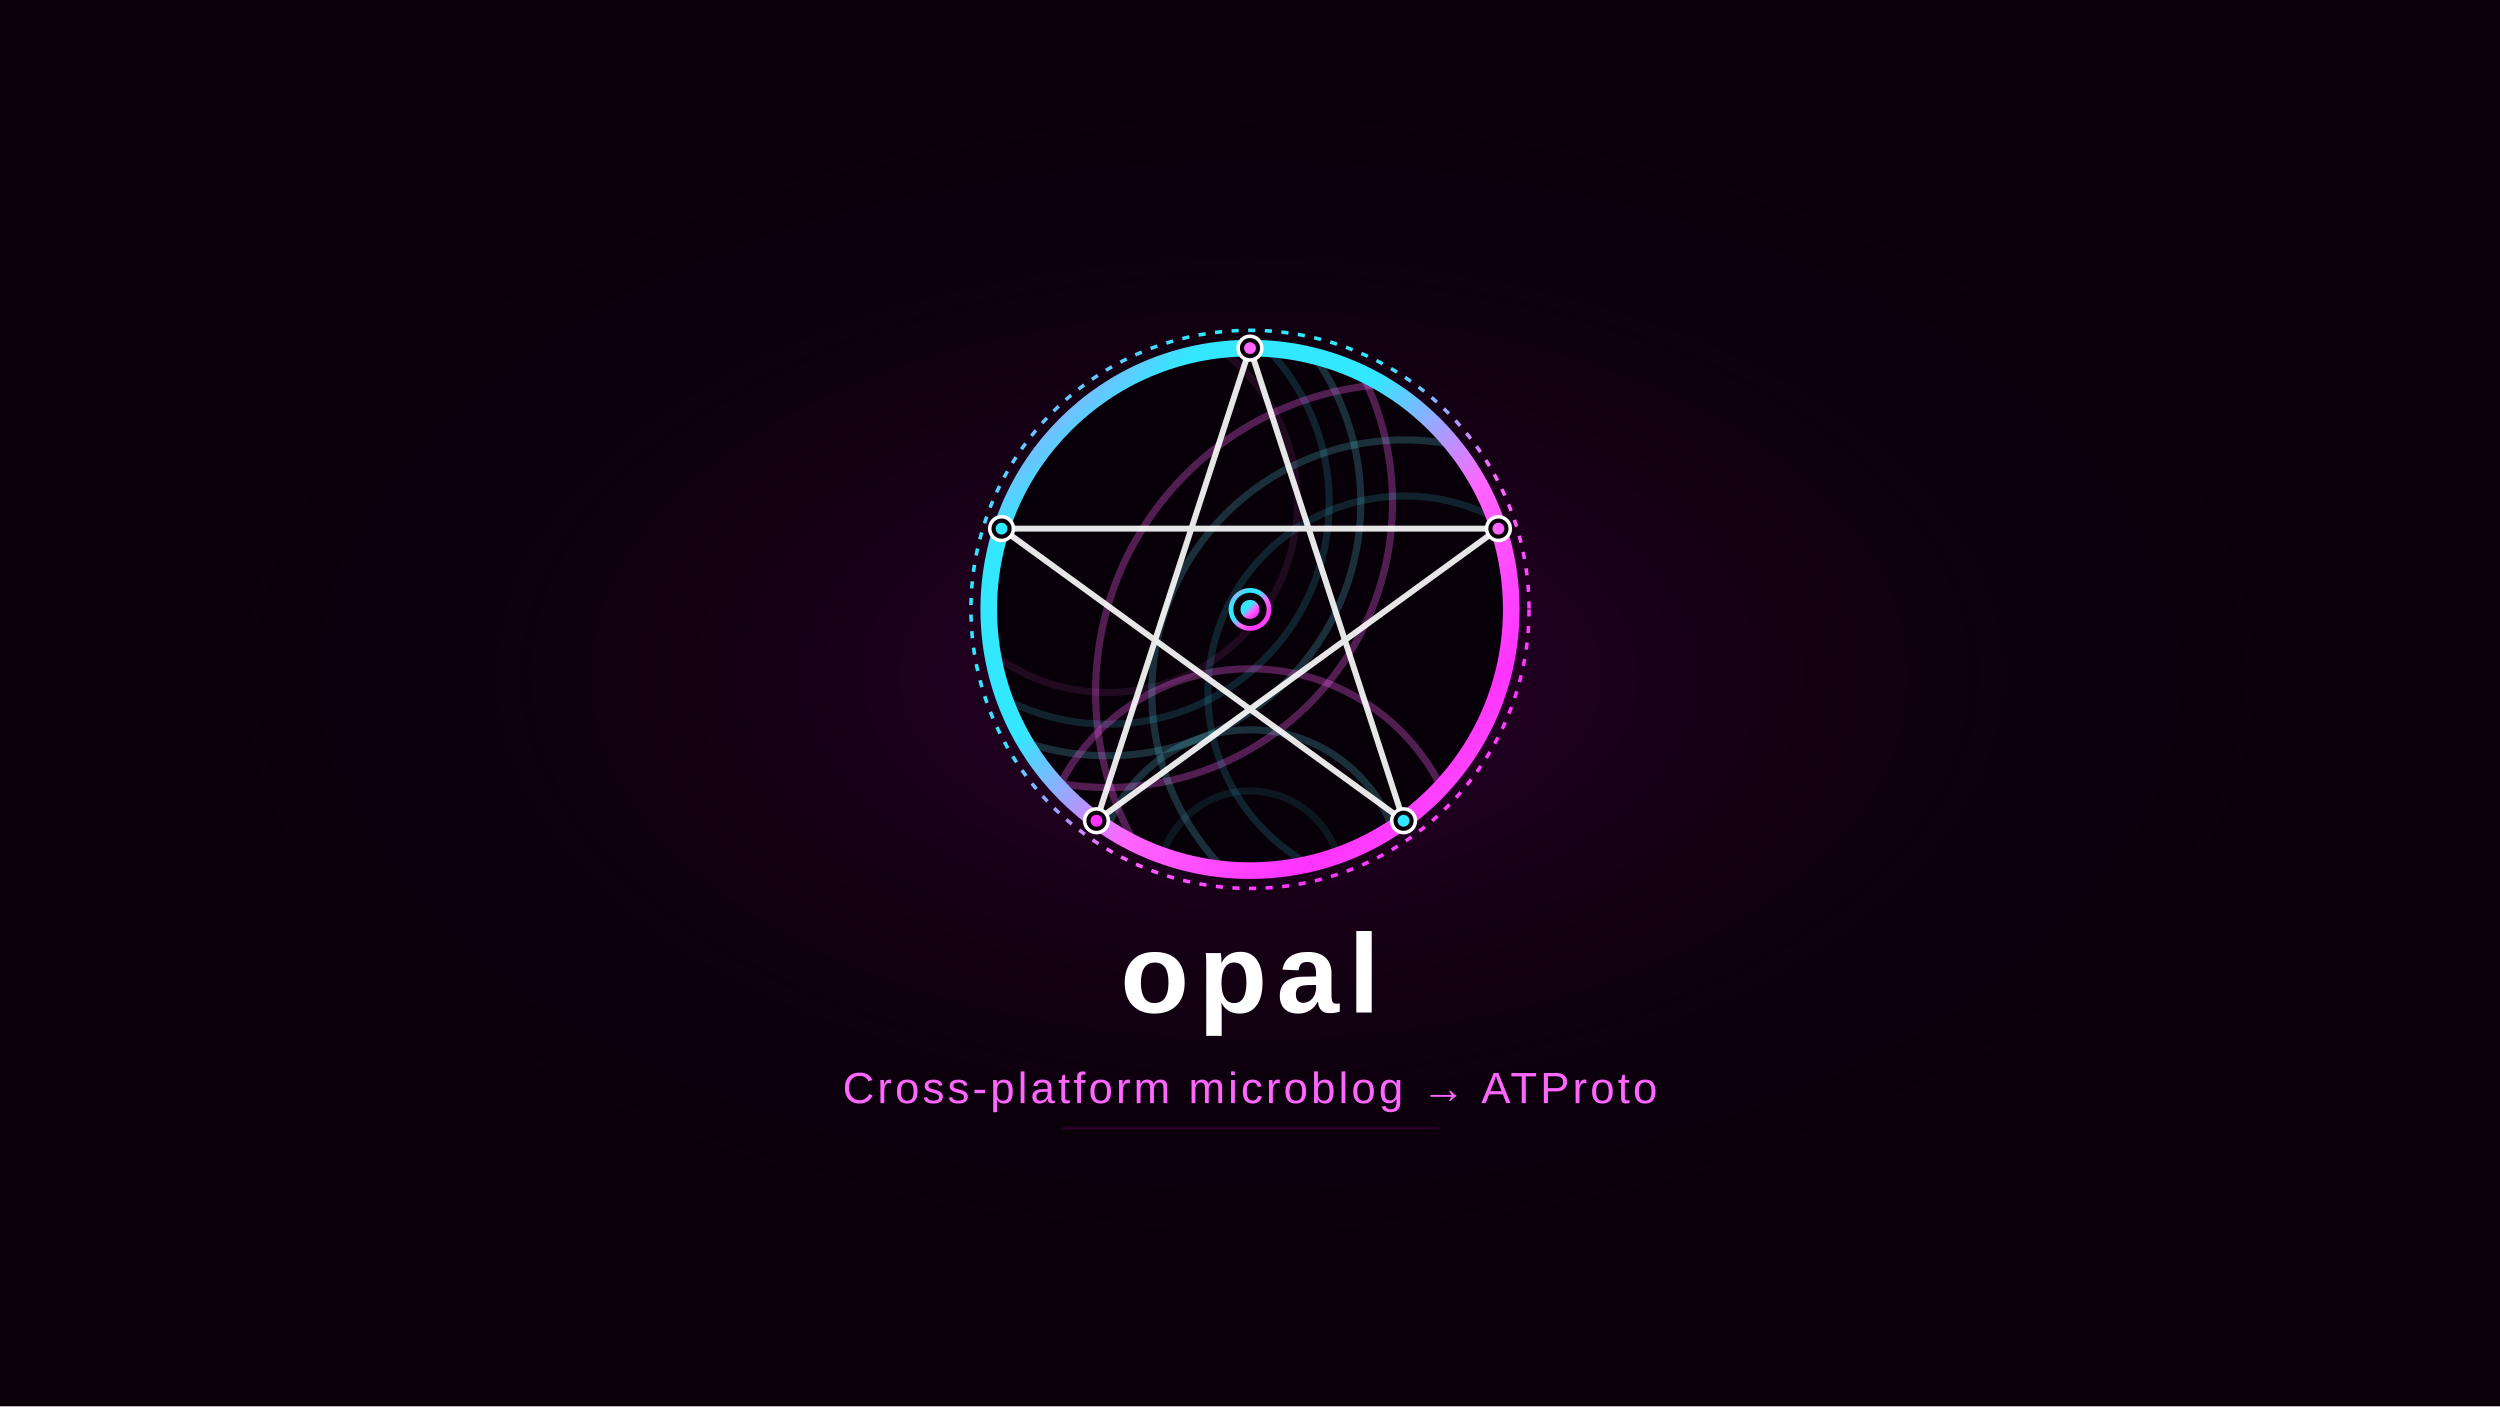
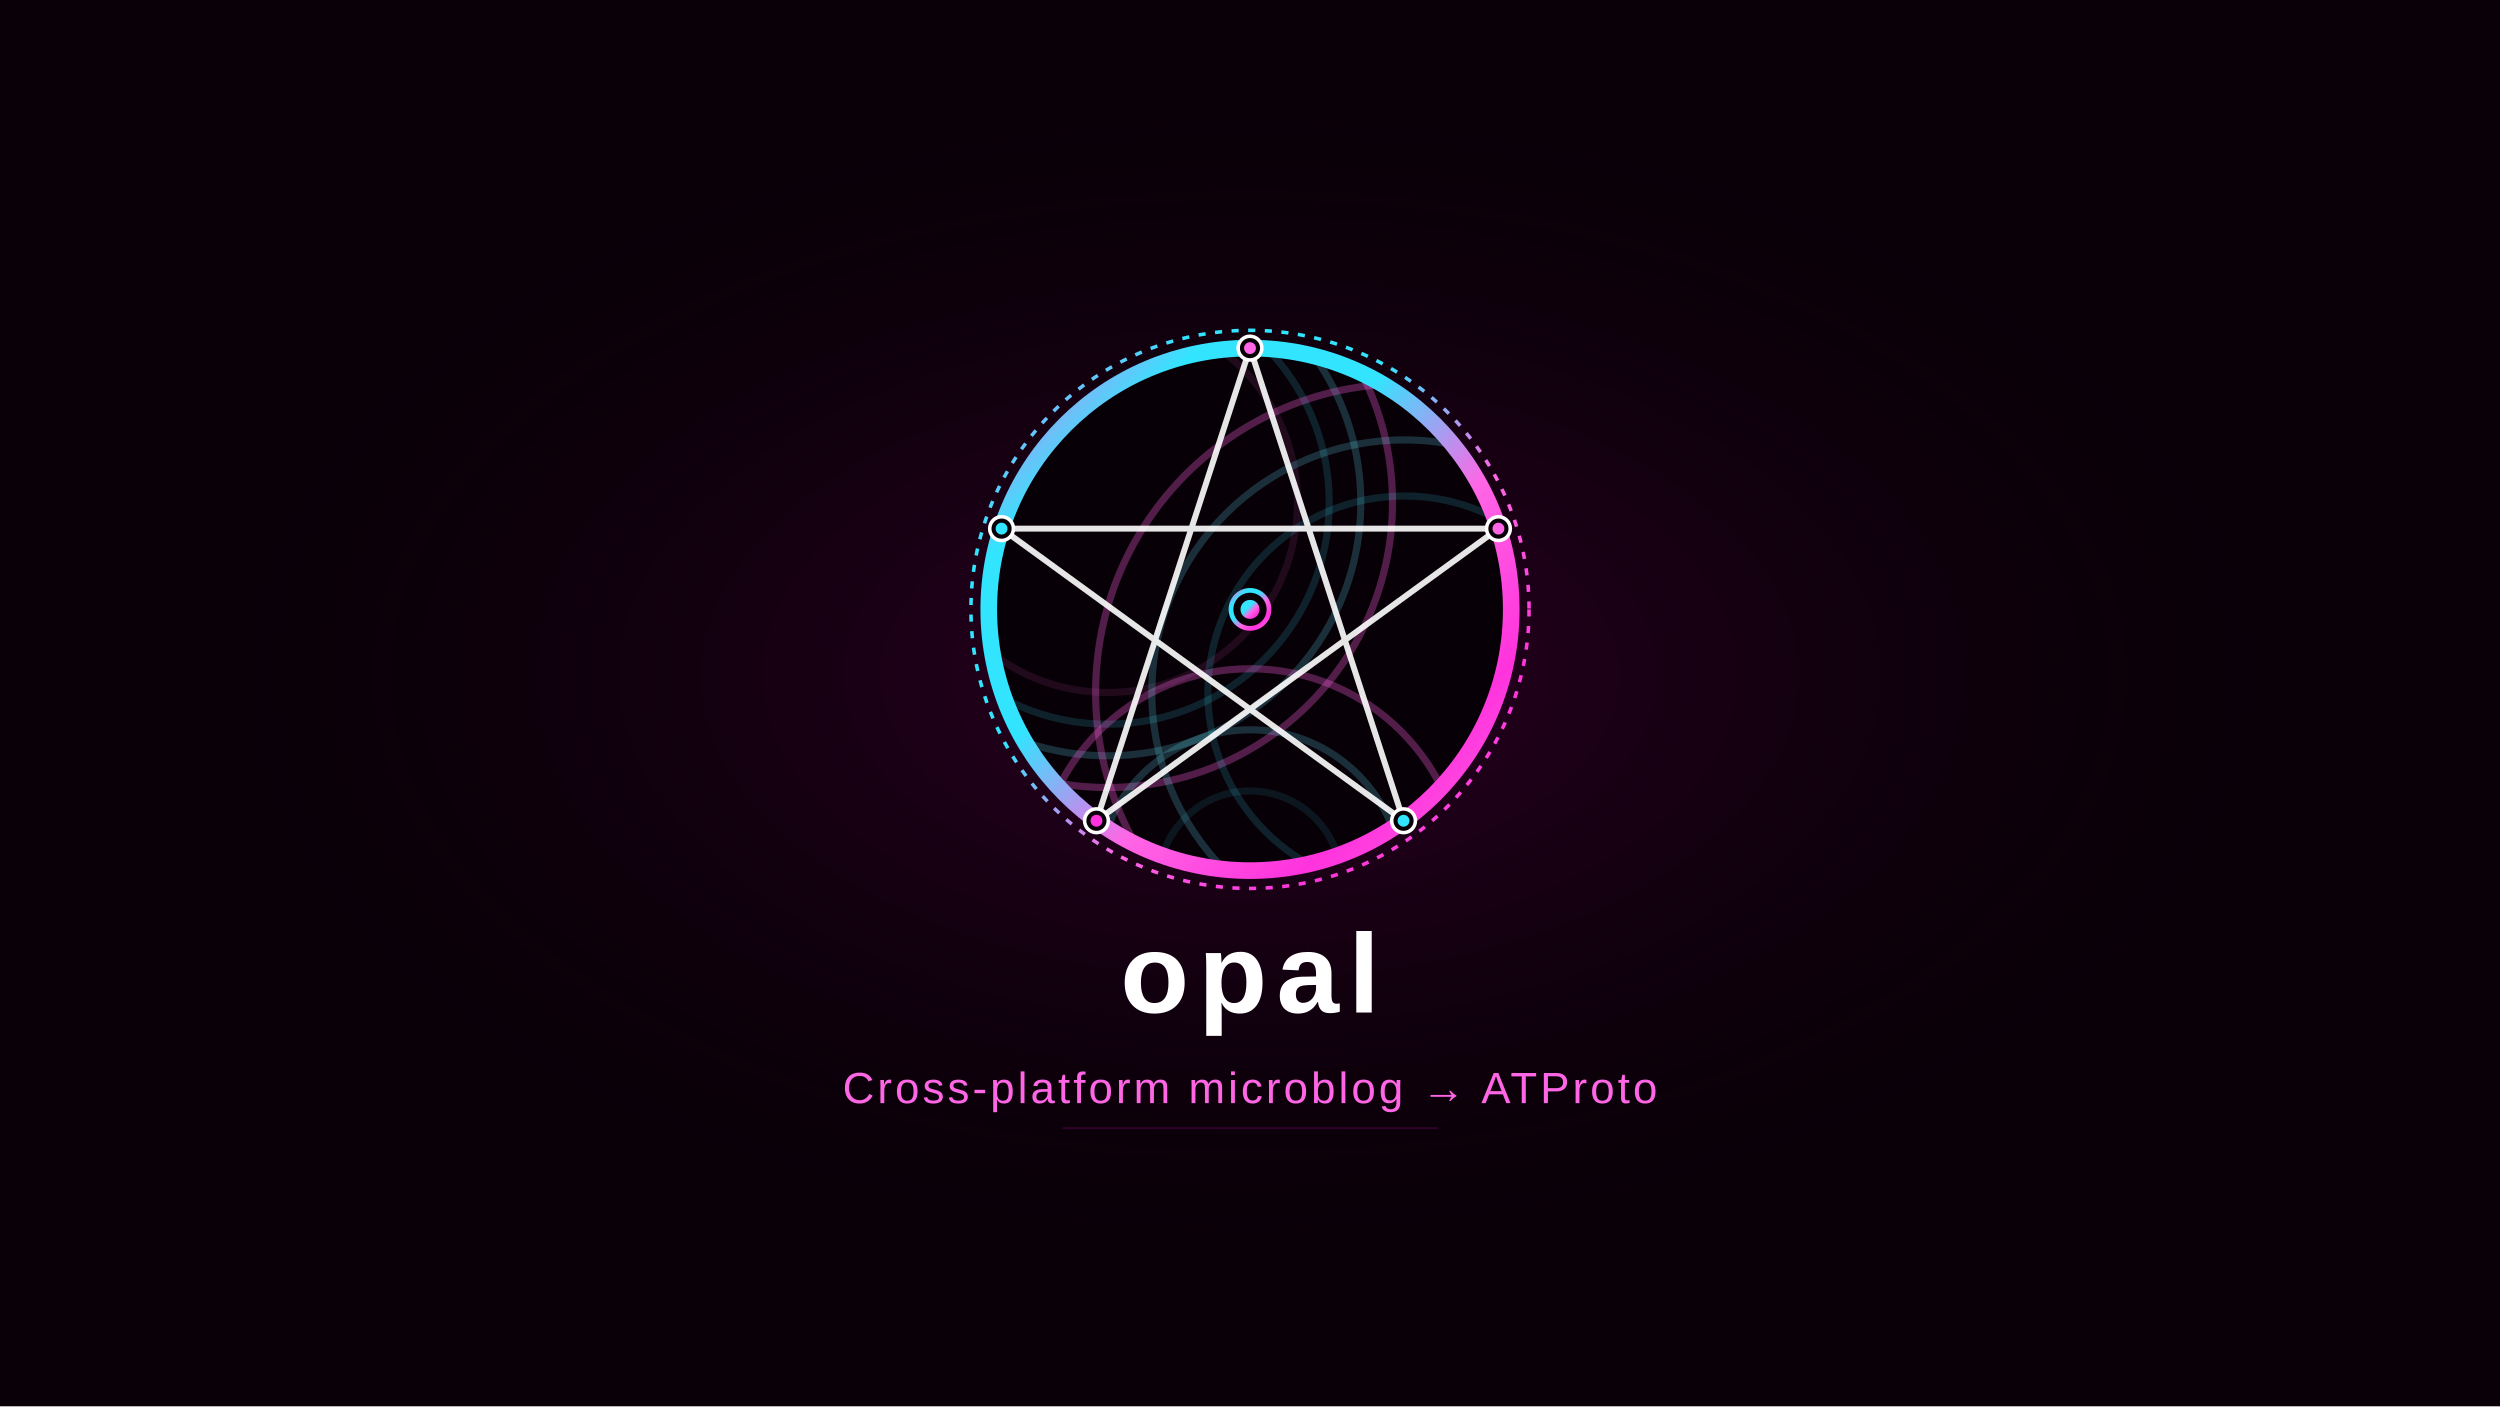
<svg xmlns="http://www.w3.org/2000/svg" viewBox="0 0 1600 900" width="1600" height="900">
  <defs>
    <radialGradient id="bgGlowOpal" cx="50%" cy="48%" r="42%">
-       <stop offset="0%" stop-color="#3a003a" stop-opacity="0.8" />
-       <stop offset="100%" stop-color="#0a000a" stop-opacity="0" />
+       <stop offset="0%" stop-color="#3a0030" stop-opacity="0.8" />
+       <stop offset="100%" stop-color="#0a0008" stop-opacity="0" />
    </radialGradient>
    <linearGradient id="opalPlay" x1="0%" y1="0%" x2="100%" y2="100%">
-       <stop offset="0%" stop-color="#ff66ff" />
-       <stop offset="20%" stop-color="#33e7ff" />
-       <stop offset="40%" stop-color="#33e7ff" />
-       <stop offset="60%" stop-color="#ff66ff" />
-       <stop offset="80%" stop-color="#ff33ff" />
-       <stop offset="100%" stop-color="#ff66ff" />
+       <stop offset="0%" stop-color="#ff66e5" />
+       <stop offset="20%" stop-color="#33e4ff" />
+       <stop offset="40%" stop-color="#33e4ff" />
+       <stop offset="60%" stop-color="#ff66e5" />
+       <stop offset="80%" stop-color="#ff33dd" />
+       <stop offset="100%" stop-color="#ff66e5" />
    </linearGradient>
    <clipPath id="innerClipOpal">
      <circle cx="250" cy="250" r="220" />
    </clipPath>
  </defs>
-   <rect width="1600" height="900" fill="#0a000a" />
+   <rect width="1600" height="900" fill="#0a0008" />
  <rect width="1600" height="900" fill="url(#bgGlowOpal)" />
  <svg x="610" y="200" width="380" height="380" viewBox="0 0 500 500">
    <defs>
      <linearGradient id="opalPlay" x1="0%" y1="0%" x2="100%" y2="100%">
-         <stop offset="0%" stop-color="#ff66ff" />
-         <stop offset="20%" stop-color="#33e7ff" />
-         <stop offset="40%" stop-color="#33e7ff" />
-         <stop offset="60%" stop-color="#ff66ff" />
-         <stop offset="80%" stop-color="#ff33ff" />
-         <stop offset="100%" stop-color="#ff66ff" />
+         <stop offset="0%" stop-color="#ff66e5" />
+         <stop offset="20%" stop-color="#33e4ff" />
+         <stop offset="40%" stop-color="#33e4ff" />
+         <stop offset="60%" stop-color="#ff66e5" />
+         <stop offset="80%" stop-color="#ff33dd" />
+         <stop offset="100%" stop-color="#ff66e5" />
      </linearGradient>
      <clipPath id="innerClip">
        <circle cx="250" cy="250" r="220" />
      </clipPath>
    </defs>
-     <circle cx="250" cy="250" r="220" fill="#080008" />
+     <circle cx="250" cy="250" r="220" fill="#080007" />
    <g clip-path="url(#innerClip)">
      <g stroke="none">
-         <circle cx="130" cy="160" r="240.0" fill="none" stroke="#ff66ff" stroke-width="6.0" opacity="0.3" />
-         <circle cx="130" cy="160" r="213.3" fill="none" stroke="#66edff" stroke-width="6.0" opacity="0.2" />
-         <circle cx="130" cy="160" r="186.7" fill="none" stroke="#33e7ff" stroke-width="6.0" opacity="0.15" />
-         <circle cx="130" cy="160" r="160.0" fill="none" stroke="#ff66ff" stroke-width="6.0" opacity="0.1" />
+         <circle cx="130" cy="160" r="240.0" fill="none" stroke="#ff66e5" stroke-width="6.0" opacity="0.3" />
+         <circle cx="130" cy="160" r="213.3" fill="none" stroke="#66ebff" stroke-width="6.0" opacity="0.2" />
+         <circle cx="130" cy="160" r="186.7" fill="none" stroke="#33e4ff" stroke-width="6.0" opacity="0.15" />
+         <circle cx="130" cy="160" r="160.0" fill="none" stroke="#ff66e5" stroke-width="6.0" opacity="0.1" />
      </g>
      <g stroke="none">
-         <circle cx="250" cy="480" r="180.0" fill="none" stroke="#ff66ff" stroke-width="6.0" opacity="0.3" />
-         <circle cx="250" cy="480" r="128.6" fill="none" stroke="#66edff" stroke-width="6.0" opacity="0.2" />
-         <circle cx="250" cy="480" r="77.1" fill="none" stroke="#33e7ff" stroke-width="6.0" opacity="0.1" />
+         <circle cx="250" cy="480" r="180.0" fill="none" stroke="#ff66e5" stroke-width="6.0" opacity="0.3" />
+         <circle cx="250" cy="480" r="128.6" fill="none" stroke="#66ebff" stroke-width="6.0" opacity="0.2" />
+         <circle cx="250" cy="480" r="77.1" fill="none" stroke="#33e4ff" stroke-width="6.0" opacity="0.1" />
      </g>
      <g stroke="none">
-         <circle cx="380" cy="320" r="260.0" fill="none" stroke="#ff66ff" stroke-width="6.0" opacity="0.3" />
-         <circle cx="380" cy="320" r="212.7" fill="none" stroke="#66edff" stroke-width="6.0" opacity="0.2" />
-         <circle cx="380" cy="320" r="165.5" fill="none" stroke="#33e7ff" stroke-width="6.0" opacity="0.15" />
+         <circle cx="380" cy="320" r="260.0" fill="none" stroke="#ff66e5" stroke-width="6.0" opacity="0.3" />
+         <circle cx="380" cy="320" r="212.7" fill="none" stroke="#66ebff" stroke-width="6.0" opacity="0.2" />
+         <circle cx="380" cy="320" r="165.5" fill="none" stroke="#33e4ff" stroke-width="6.0" opacity="0.15" />
      </g>
    </g>
    <path d="M 250 30 L 379.3 428 L 40.8 182 L 459.2 182 L 120.7 428 Z" fill="none" stroke="#ffffff" stroke-width="5" stroke-linejoin="round" opacity="0.9" />
-     <circle cx="250" cy="250" r="16" fill="#080008" stroke="url(#opalPlay)" stroke-width="4" />
+     <circle cx="250" cy="250" r="16" fill="#080007" stroke="url(#opalPlay)" stroke-width="4" />
    <circle cx="250" cy="250" r="8" fill="url(#opalPlay)" />
    <circle cx="250" cy="250" r="220" fill="none" stroke="url(#opalPlay)" stroke-width="14" />
    <circle cx="250" cy="250" r="235" fill="none" stroke="url(#opalPlay)" stroke-width="3" stroke-dasharray="6, 8" />
    <g>
-       <circle cx="250" cy="30" r="10" fill="#080008" stroke="#ffffff" stroke-width="3" />
-       <circle cx="250" cy="30" r="5" fill="#ff66ff" />
+       <circle cx="250" cy="30" r="10" fill="#080007" stroke="#ffffff" stroke-width="3" />
+       <circle cx="250" cy="30" r="5" fill="#ff66e5" />
    </g>
    <g>
-       <circle cx="379.3" cy="428" r="10" fill="#080008" stroke="#ffffff" stroke-width="3" />
-       <circle cx="379.3" cy="428" r="5" fill="#33e7ff" />
+       <circle cx="379.3" cy="428" r="10" fill="#080007" stroke="#ffffff" stroke-width="3" />
+       <circle cx="379.3" cy="428" r="5" fill="#33e4ff" />
    </g>
    <g>
-       <circle cx="40.8" cy="182" r="10" fill="#080008" stroke="#ffffff" stroke-width="3" />
-       <circle cx="40.8" cy="182" r="5" fill="#33e7ff" />
+       <circle cx="40.8" cy="182" r="10" fill="#080007" stroke="#ffffff" stroke-width="3" />
+       <circle cx="40.8" cy="182" r="5" fill="#33e4ff" />
    </g>
    <g>
-       <circle cx="459.2" cy="182" r="10" fill="#080008" stroke="#ffffff" stroke-width="3" />
-       <circle cx="459.2" cy="182" r="5" fill="#ff66ff" />
+       <circle cx="459.2" cy="182" r="10" fill="#080007" stroke="#ffffff" stroke-width="3" />
+       <circle cx="459.2" cy="182" r="5" fill="#ff66e5" />
    </g>
    <g>
-       <circle cx="120.7" cy="428" r="10" fill="#080008" stroke="#ffffff" stroke-width="3" />
-       <circle cx="120.7" cy="428" r="5" fill="#ff33ff" />
+       <circle cx="120.7" cy="428" r="10" fill="#080007" stroke="#ffffff" stroke-width="3" />
+       <circle cx="120.7" cy="428" r="5" fill="#ff33dd" />
    </g>
  </svg>
  <text x="800" y="648" text-anchor="middle" font-family="'SF Pro Display', 'Helvetica Neue', Arial, sans-serif" font-size="72" font-weight="700" letter-spacing="6" fill="#ffffff">opal</text>
-   <text x="800" y="706" text-anchor="middle" font-family="'SF Pro Text', 'Helvetica Neue', Arial, sans-serif" font-size="28" font-weight="400" letter-spacing="2" fill="#ff66ff">Cross-platform microblog → ATProto</text>
-   <line x1="680" y1="722" x2="920" y2="722" stroke="#3a003a" stroke-width="1" />
+   <text x="800" y="706" text-anchor="middle" font-family="'SF Pro Text', 'Helvetica Neue', Arial, sans-serif" font-size="28" font-weight="400" letter-spacing="2" fill="#ff66e5">Cross-platform microblog → ATProto</text>
+   <line x1="680" y1="722" x2="920" y2="722" stroke="#3a0030" stroke-width="1" />
</svg>
